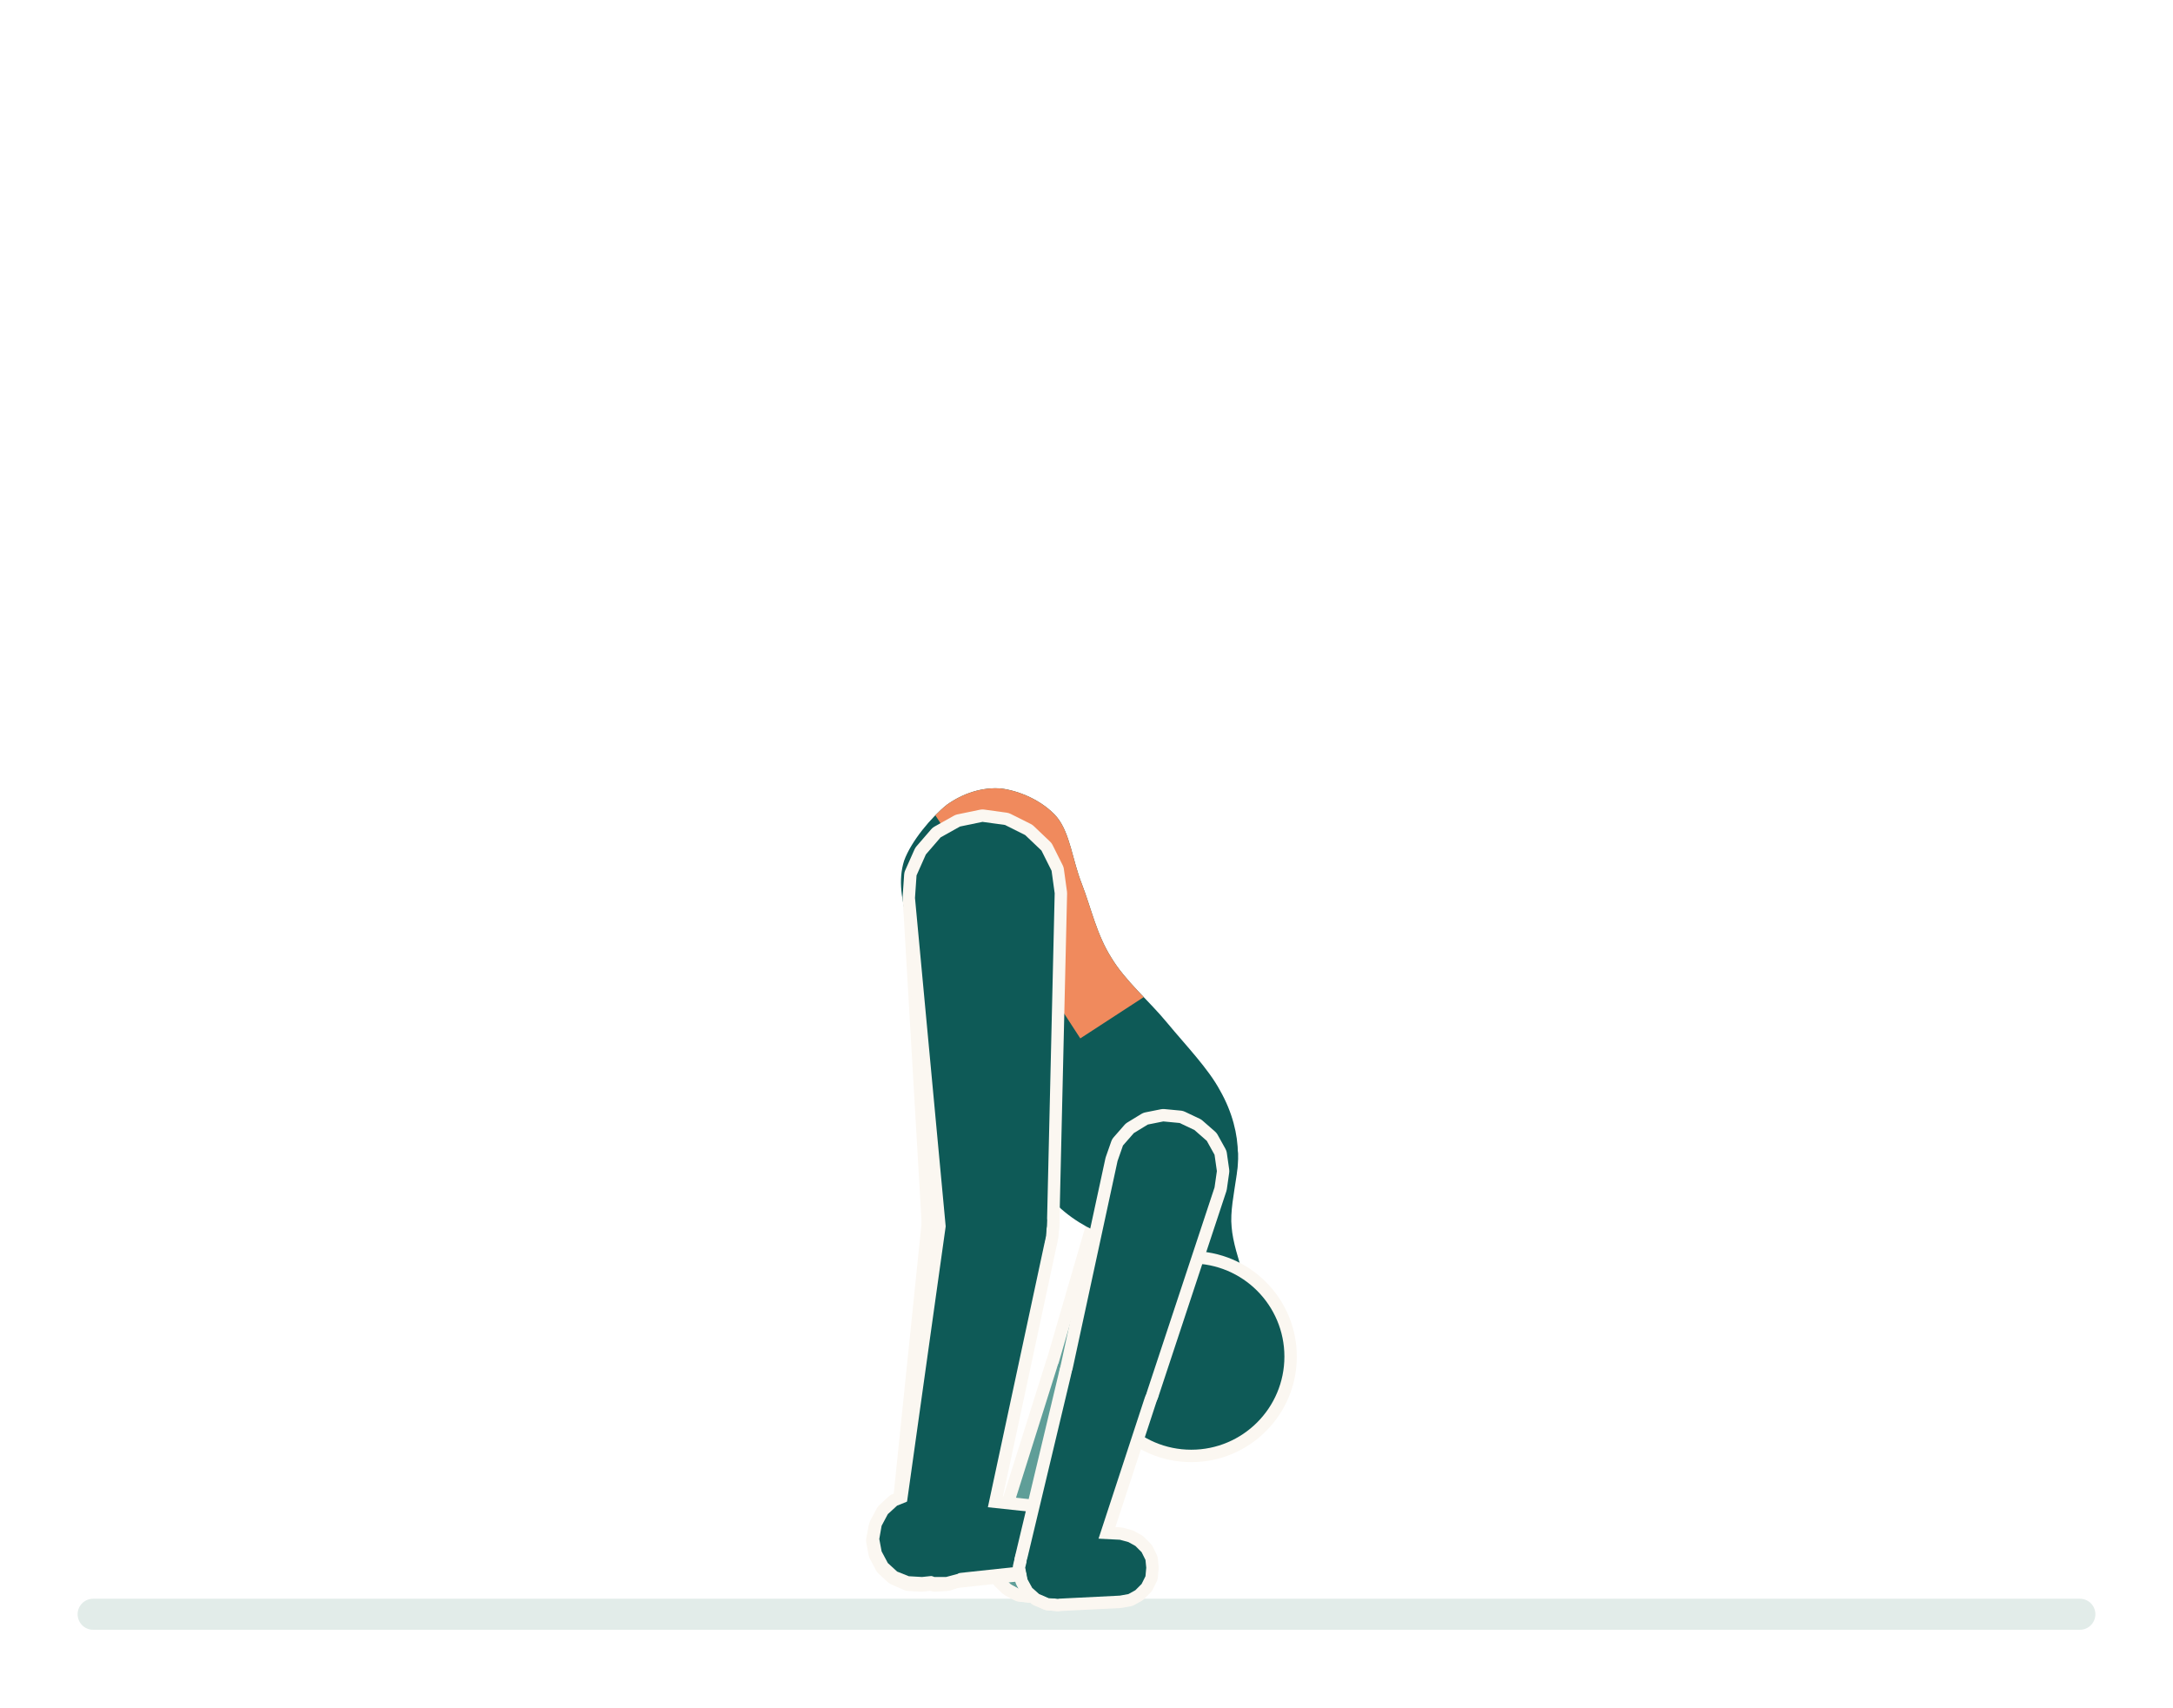
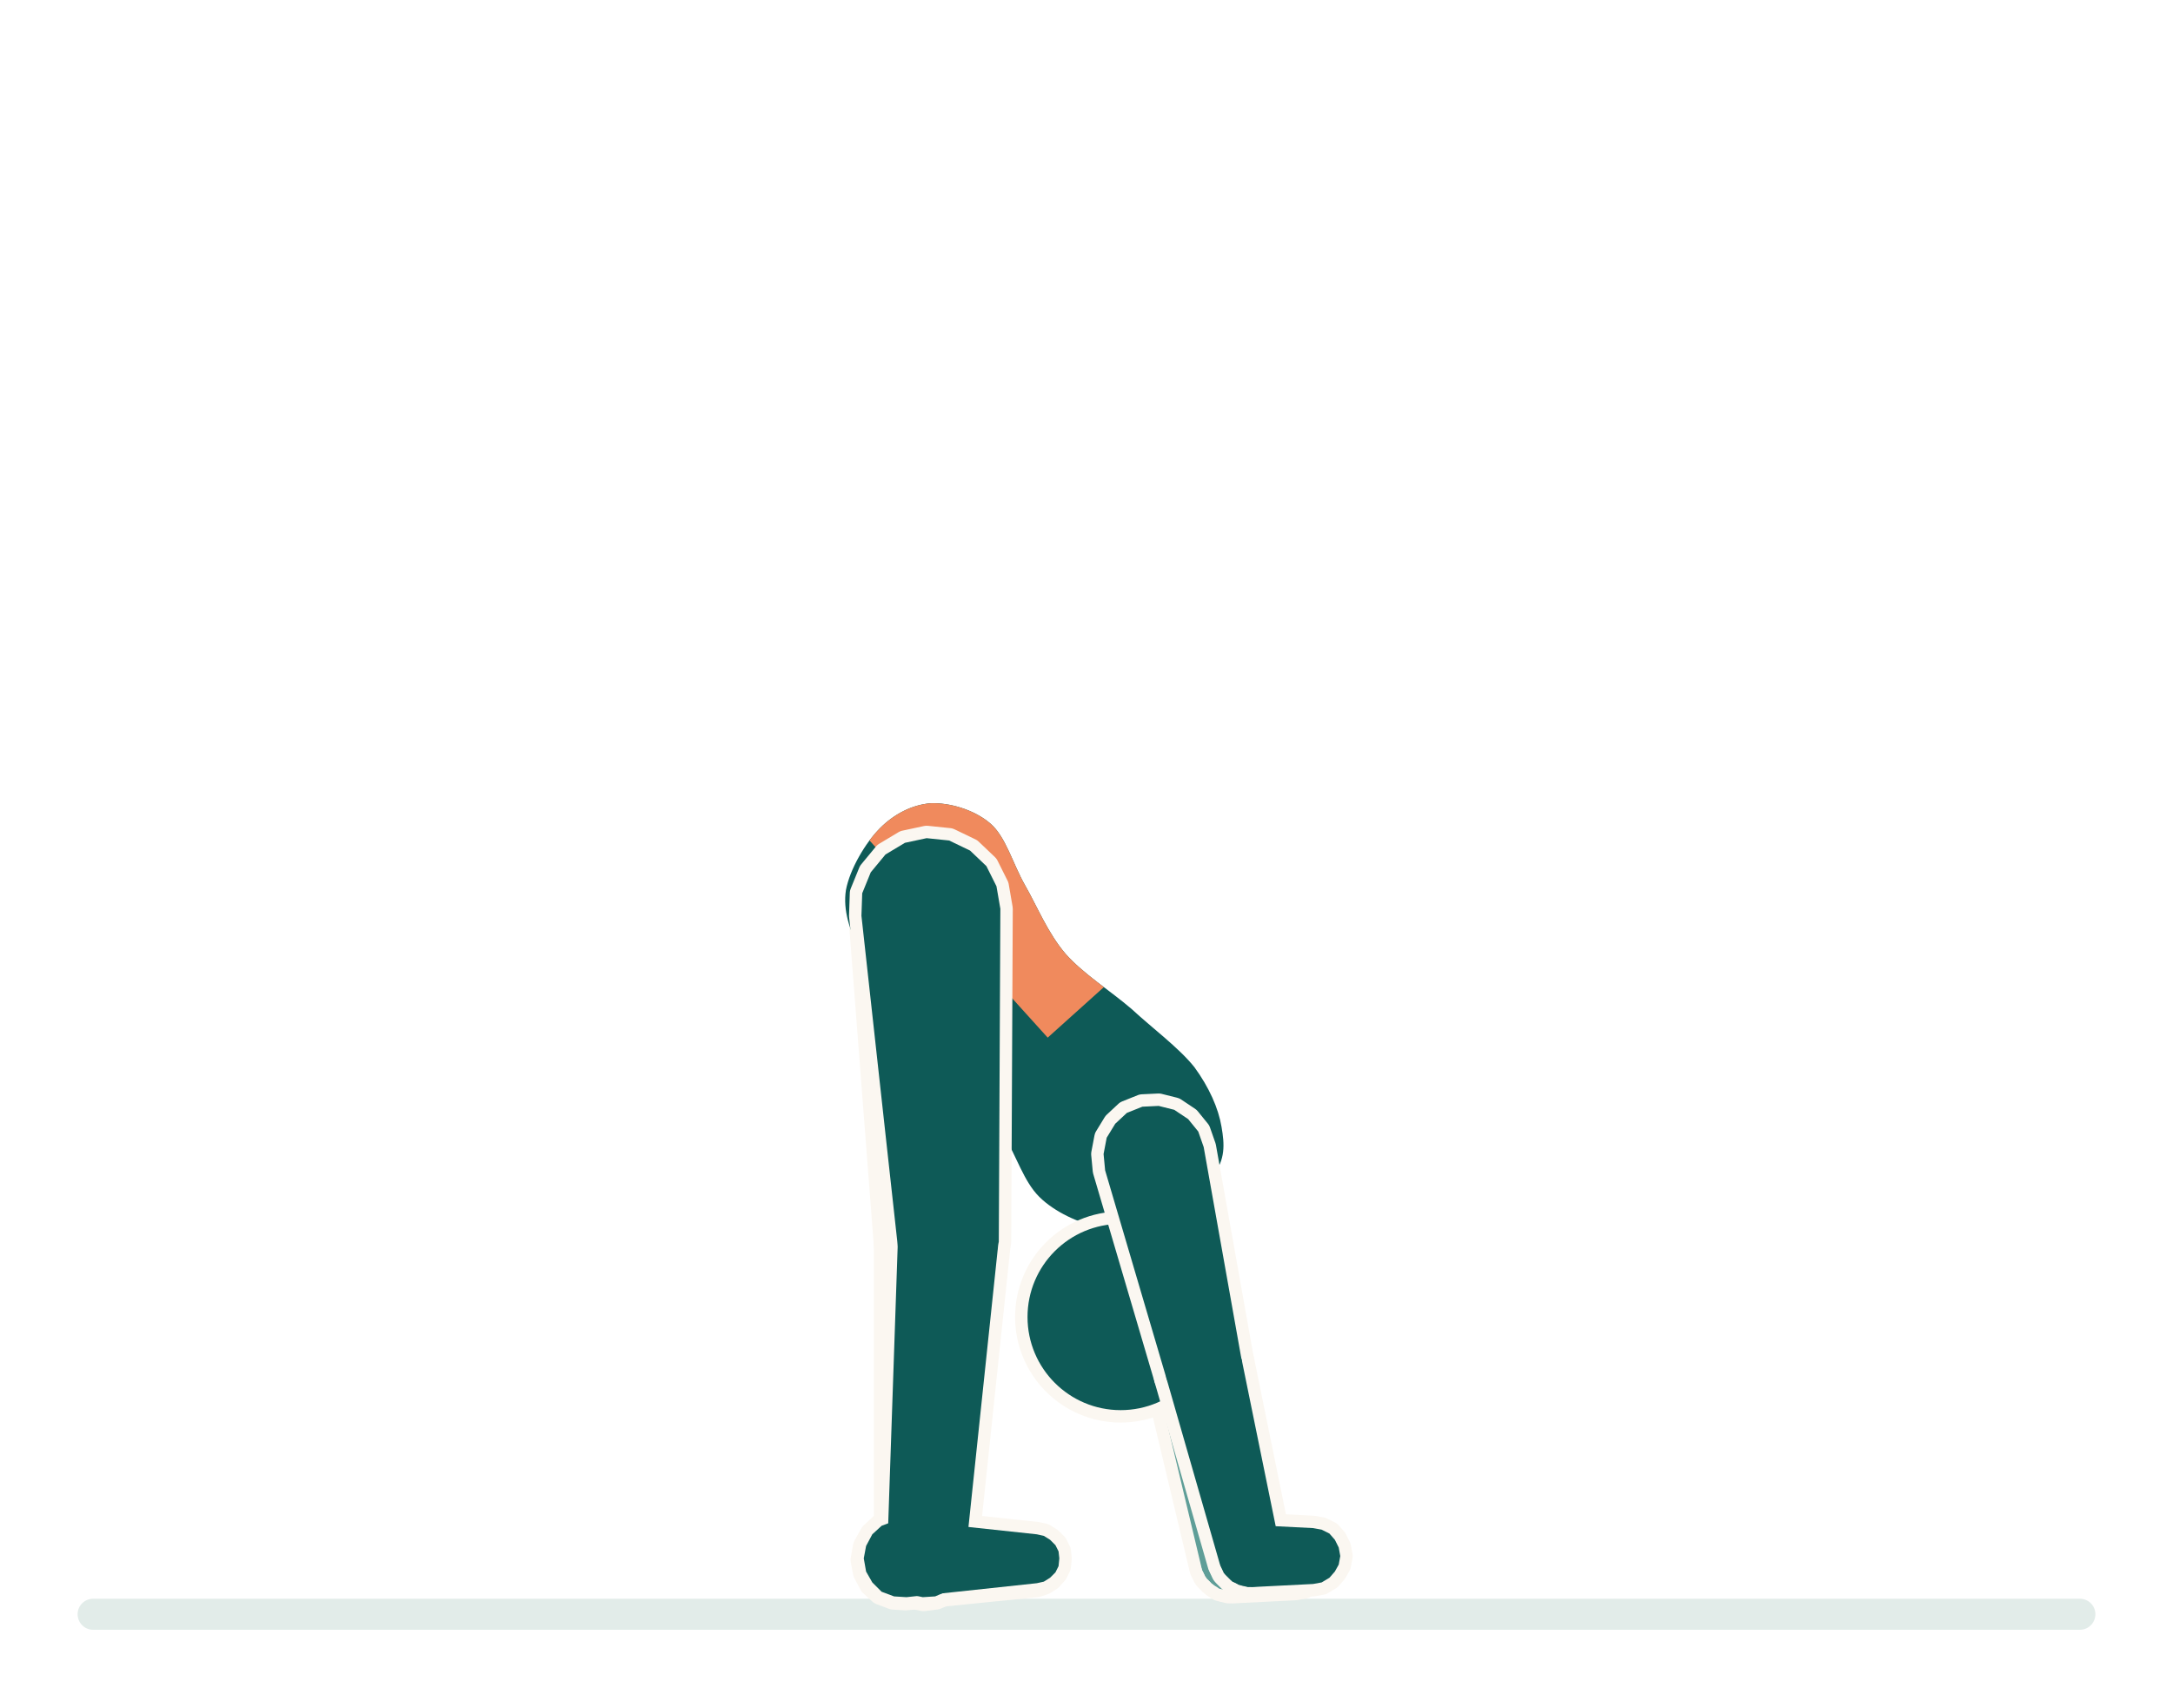
- <svg xmlns="http://www.w3.org/2000/svg" viewBox="-126.9 -114.9 280 220" width="280" height="220">
+ <svg xmlns="http://www.w3.org/2000/svg" viewBox="-119.9 -117 280 220" width="280" height="220">
  <defs>
    <clipPath id="ej-014-torso">
-       <path d="M21.7 44.4C19 45.1 17.1 44.9 14.9 44C12.6 43.1 9.7 41.2 8 38.9C6.3 36.6 5.9 33.3 4.8 30.3C3.6 27.3 2.7 23.7 1 20.8C-0.7 17.9 -3.5 15.8 -5.3 13C-7.1 10.2 -9.1 6.9 -9.9 4C-10.7 1.2 -11.2 -1.5 -10.4 -4C-9.5 -6.5 -6.9 -9.6 -4.9 -11.2C-2.8 -12.7 -0.3 -13.5 2.1 -13.3C4.5 -13 7.5 -11.7 9.3 -9.6C11 -7.5 11.3 -4 12.5 -1C13.7 2.1 14.4 5.5 16.3 8.5C18.1 11.5 21.2 14.1 23.5 16.9C25.9 19.8 28.8 22.8 30.3 25.6C31.9 28.4 32.6 31.3 32.6 33.7C32.6 36 32.4 38 30.6 39.8C28.8 41.5 24.3 43.7 21.7 44.4Z" />
+       <path d="M28.3 40.4C25.9 41.5 24 41.7 21.6 41.1C19.2 40.6 16 39.2 14 37.2C12 35.2 11.1 32 9.4 29.2C7.8 26.4 6.3 23 4.2 20.4C2.1 17.8 -1 16.1 -3.2 13.6C-5.4 11.2 -7.9 8.2 -9.1 5.5C-10.4 2.9 -11.3 0.3 -10.9 -2.3C-10.4 -5 -8.4 -8.4 -6.5 -10.3C-4.7 -12.1 -2.4 -13.3 0 -13.5C2.4 -13.6 5.6 -12.7 7.7 -10.9C9.7 -9.2 10.6 -5.7 12.2 -2.9C13.8 -0.1 15.1 3.2 17.4 5.9C19.7 8.5 23.1 10.6 25.9 13C28.6 15.5 32 18 34 20.5C35.9 23.1 37.1 25.8 37.5 28.2C37.9 30.5 38 32.4 36.4 34.5C34.9 36.5 30.8 39.3 28.3 40.4Z" />
    </clipPath>
    <clipPath id="ej-014-cuello">
-       <path d="M20.7 31.9C23.3 30.2 30.1 29.8 31.9 31.7C33.8 33.6 31.4 39.4 31.8 43.2C32.1 47.1 34.8 52 34 54.8C33.1 57.6 29 60 26.6 59.9C24.2 59.8 20.8 56.2 19.6 54.3C18.4 52.3 19.7 50.2 19.2 48.1C18.7 46 16.2 44.5 16.4 41.8C16.7 39.1 18.1 33.5 20.7 31.9Z" />
+       <path d="M25.4 28.2C27.7 26.2 35.1 24.6 36.5 26.3C37.9 28 34.4 34.2 33.9 38.4C33.4 42.6 35 49.3 33.4 51.7C31.8 54.1 26.5 53.9 24.5 52.7C22.4 51.5 21.2 46.2 20.9 44.5C20.7 42.7 22.6 43.2 22.9 42.2C23.2 41.2 22.3 41 22.8 38.7C23.2 36.4 23.1 30.3 25.4 28.2Z" />
    </clipPath>
  </defs>
-   <line x1="-114.9" y1="93.1" x2="141.1" y2="93.1" stroke="#E2ECE9" stroke-width="4" stroke-linecap="round" />
+   <line x1="-107.9" y1="91" x2="148.1" y2="91" stroke="#E2ECE9" stroke-width="4" stroke-linecap="round" />
  <g>
-     <path d="M18.8 64.4L18.1 65.7L16.9 66.7L15.6 67.3L14.1 67.5L12.6 67.2L11.2 66.5L10.2 65.4L9.5 64.1L9.2 62.6L9.4 61.1L17.2 34.3L18.1 32.4L19.5 30.8L21.4 29.9L23.5 29.6L25.6 29.9L27.4 30.9L28.8 32.5L29.7 34.4L29.9 36.5L29.4 38.5Z" fill="#FBF7F1" stroke="#FBF7F1" stroke-width="3.2" stroke-linejoin="round" />
-     <path d="M9.4 87.5L8.8 88.6L7.9 89.4L6.8 89.9L5.6 90L4.4 89.8L3.3 89.2L2.4 88.3L1.9 87.2L1.7 86L1.9 84.8L9.4 61L10.2 59.6L11.3 58.4L12.7 57.7L14.3 57.5L15.9 57.8L17.3 58.6L18.4 59.8L19 61.2L19.2 62.8L18.8 64.4Z" fill="#FBF7F1" stroke="#FBF7F1" stroke-width="3.2" stroke-linejoin="round" />
-     <path d="M13.9 82.4L15 82.6L15.9 83.2L16.7 84L17.2 84.9L17.3 86L17.2 87.1L16.7 88.1L15.9 88.9L15 89.4L13.9 89.6L5.9 90L4.6 89.9L3.5 89.3L2.5 88.4L1.9 87.3L1.7 86L1.9 84.7L2.5 83.6L3.5 82.7L4.6 82.2L5.9 82Z" fill="#FBF7F1" stroke="#FBF7F1" stroke-width="3.2" stroke-linejoin="round" />
-     <path d="M18.8 64.4L18.1 65.7L16.9 66.7L15.6 67.3L14.1 67.5L12.6 67.2L11.2 66.5L10.2 65.4L9.5 64.1L9.2 62.6L9.4 61.1L17.2 34.3L18.1 32.4L19.5 30.8L21.4 29.9L23.5 29.6L25.6 29.9L27.4 30.9L28.8 32.5L29.7 34.4L29.9 36.5L29.4 38.5Z" fill="#5F9E98" />
-     <path d="M9.4 87.5L8.8 88.6L7.9 89.4L6.8 89.9L5.6 90L4.4 89.8L3.3 89.2L2.4 88.3L1.9 87.2L1.7 86L1.9 84.8L9.4 61L10.2 59.6L11.3 58.4L12.7 57.7L14.3 57.5L15.9 57.8L17.3 58.6L18.4 59.8L19 61.2L19.2 62.8L18.8 64.4Z" fill="#5F9E98" />
-     <path d="M13.9 82.4L15 82.6L15.9 83.2L16.7 84L17.2 84.9L17.3 86L17.2 87.1L16.7 88.1L15.9 88.9L15 89.4L13.9 89.6L5.9 90L4.6 89.9L3.5 89.3L2.5 88.4L1.9 87.3L1.7 86L1.9 84.7L2.5 83.6L3.5 82.7L4.6 82.2L5.9 82Z" fill="#5F9E98" />
+     <path d="M38.9 58.8L38.9 60.3L38.4 61.8L37.5 63L36.3 63.9L34.9 64.4L33.4 64.4L31.9 64L30.6 63.2L29.7 62.1L29.1 60.7L22.5 33.5L22.3 31.4L22.8 29.4L24 27.6L25.6 26.3L27.6 25.6L29.7 25.5L31.7 26.1L33.4 27.4L34.6 29.1L35.2 31.1Z" fill="#FBF7F1" stroke="#FBF7F1" stroke-width="3.2" stroke-linejoin="round" />
+     <path d="M42.8 83.4L42.8 84.6L42.4 85.8L41.7 86.8L40.7 87.5L39.6 87.9L38.4 88L37.2 87.7L36.2 87L35.4 86.1L34.9 84.9L29.1 60.6L29 59L29.4 57.5L30.2 56.1L31.5 55.1L33 54.6L34.6 54.5L36.1 55L37.4 55.9L38.4 57.2L38.9 58.7Z" fill="#FBF7F1" stroke="#FBF7F1" stroke-width="3.2" stroke-linejoin="round" />
+     <path d="M47 80.4L48.1 80.6L49 81.1L49.8 81.9L50.2 82.9L50.4 84L50.2 85.1L49.8 86.1L49 86.8L48.1 87.4L47 87.6L39 88L37.7 87.8L36.6 87.3L35.6 86.4L35 85.3L34.8 84L35 82.7L35.6 81.6L36.6 80.7L37.7 80.1L39 80Z" fill="#FBF7F1" stroke="#FBF7F1" stroke-width="3.2" stroke-linejoin="round" />
+     <path d="M38.9 58.8L38.9 60.3L38.4 61.8L37.5 63L36.3 63.9L34.9 64.4L33.4 64.4L31.9 64L30.6 63.2L29.7 62.1L29.1 60.7L22.5 33.5L22.3 31.4L22.8 29.4L24 27.6L25.6 26.3L27.6 25.6L29.7 25.5L31.7 26.1L33.4 27.4L34.6 29.1L35.2 31.1Z" fill="#5F9E98" />
+     <path d="M42.8 83.4L42.8 84.6L42.4 85.8L41.7 86.8L40.7 87.5L39.6 87.9L38.4 88L37.2 87.7L36.2 87L35.4 86.1L34.9 84.9L29.1 60.6L29 59L29.4 57.5L30.2 56.1L31.5 55.1L33 54.6L34.6 54.5L36.1 55L37.4 55.9L38.4 57.2L38.9 58.7Z" fill="#5F9E98" />
+     <path d="M47 80.4L48.1 80.6L49 81.1L49.8 81.9L50.2 82.9L50.4 84L50.2 85.1L49.8 86.1L49 86.8L48.1 87.4L47 87.6L39 88L37.7 87.8L36.6 87.3L35.6 86.4L35 85.3L34.8 84L35 82.7L35.6 81.6L36.6 80.7L37.7 80.1L39 80Z" fill="#5F9E98" />
  </g>
  <g>
-     <path d="M6.5 43.4L6.1 45.3L5.1 47L3.7 48.3L1.9 49.2L0 49.5L-1.9 49.2L-3.7 48.3L-5.1 47L-6.1 45.3L-6.5 43.4L-9 0.5L-8.7 -2.4L-7.5 -5L-5.5 -7.2L-2.9 -8.5L0 -9L2.9 -8.5L5.5 -7.2L7.5 -5L8.7 -2.4L9 0.5Z" fill="#FBF7F1" stroke="#FBF7F1" stroke-width="3.2" stroke-linejoin="round" />
-     <path d="M-0.8 84.5L-1.3 85.9L-2.2 87.2L-3.4 88L-4.9 88.5L-6.4 88.6L-7.9 88.1L-9.1 87.2L-10.1 86L-10.6 84.6L-10.7 83.1L-6.5 42.3L-5.9 40.3L-4.8 38.6L-3.1 37.3L-1.2 36.6L0.9 36.6L2.9 37.2L4.6 38.4L5.8 40.1L6.4 42.1L6.4 44.1Z" fill="#FBF7F1" stroke="#FBF7F1" stroke-width="3.2" stroke-linejoin="round" />
-     <path d="M8.6 80.4L9.5 80.7L10.3 81.1L11 81.8L11.4 82.7L11.5 83.6L11.4 84.5L11 85.4L10.3 86.1L9.5 86.5L8.6 86.8L-8.2 88.6L-9.8 88.5L-11.4 87.8L-12.6 86.7L-13.4 85.2L-13.7 83.6L-13.4 82L-12.6 80.5L-11.4 79.4L-9.8 78.7L-8.2 78.6Z" fill="#FBF7F1" stroke="#FBF7F1" stroke-width="3.2" stroke-linejoin="round" />
-     <path d="M6.5 43.4L6.1 45.3L5.1 47L3.7 48.3L1.9 49.2L0 49.5L-1.9 49.2L-3.7 48.3L-5.1 47L-6.1 45.3L-6.5 43.4L-9 0.5L-8.7 -2.4L-7.5 -5L-5.5 -7.2L-2.9 -8.5L0 -9L2.9 -8.5L5.5 -7.2L7.5 -5L8.7 -2.4L9 0.5Z" fill="#5F9E98" />
-     <path d="M-0.8 84.5L-1.3 85.9L-2.2 87.2L-3.4 88L-4.9 88.5L-6.4 88.6L-7.9 88.1L-9.1 87.2L-10.1 86L-10.6 84.6L-10.7 83.1L-6.5 42.3L-5.9 40.3L-4.8 38.6L-3.1 37.3L-1.2 36.6L0.9 36.6L2.9 37.2L4.6 38.4L5.8 40.1L6.4 42.1L6.4 44.1Z" fill="#5F9E98" />
-     <path d="M8.6 80.4L9.5 80.7L10.3 81.1L11 81.8L11.4 82.7L11.5 83.6L11.4 84.5L11 85.4L10.3 86.1L9.5 86.5L8.6 86.8L-8.2 88.6L-9.8 88.5L-11.4 87.8L-12.6 86.7L-13.4 85.2L-13.7 83.6L-13.4 82L-12.6 80.5L-11.4 79.4L-9.8 78.7L-8.2 78.6Z" fill="#5F9E98" />
+     <path d="M7.2 43.3L6.9 45.2L5.9 46.9L4.5 48.3L2.8 49.2L0.9 49.5L-1.1 49.2L-2.9 48.4L-4.3 47.1L-5.3 45.4L-5.7 43.5L-9 0.7L-8.7 -2.2L-7.5 -4.9L-5.6 -7.1L-3 -8.5L-0.2 -9L2.7 -8.6L5.3 -7.3L7.4 -5.2L8.6 -2.5L9 0.4Z" fill="#FBF7F1" stroke="#FBF7F1" stroke-width="3.2" stroke-linejoin="round" />
+     <path d="M4.3 84.3L4 85.8L3.2 87.1L2.1 88.2L0.7 88.8L-0.9 89L-2.4 88.7L-3.7 88L-4.8 86.9L-5.4 85.5L-5.7 84L-5.7 43L-5.4 41L-4.5 39.1L-3 37.7L-1.1 36.8L1 36.5L3 36.9L4.8 37.9L6.2 39.5L7 41.4L7.2 43.5Z" fill="#FBF7F1" stroke="#FBF7F1" stroke-width="3.2" stroke-linejoin="round" />
+     <path d="M13.7 80.8L14.6 81L15.4 81.5L16 82.2L16.4 83L16.5 84L16.4 84.9L16 85.7L15.4 86.4L14.6 86.9L13.7 87.2L-3.2 88.9L-4.8 88.8L-6.4 88.2L-7.6 87.1L-8.4 85.6L-8.7 84L-8.4 82.3L-7.6 80.9L-6.4 79.7L-4.8 79.1L-3.2 79Z" fill="#FBF7F1" stroke="#FBF7F1" stroke-width="3.2" stroke-linejoin="round" />
+     <path d="M7.2 43.3L6.9 45.2L5.9 46.9L4.5 48.3L2.8 49.2L0.9 49.5L-1.1 49.2L-2.9 48.4L-4.3 47.1L-5.3 45.4L-5.7 43.5L-9 0.7L-8.7 -2.2L-7.5 -4.9L-5.6 -7.1L-3 -8.5L-0.2 -9L2.7 -8.6L5.3 -7.3L7.4 -5.2L8.6 -2.5L9 0.4Z" fill="#5F9E98" />
+     <path d="M4.3 84.3L4 85.8L3.2 87.1L2.1 88.2L0.7 88.8L-0.9 89L-2.4 88.7L-3.7 88L-4.8 86.9L-5.4 85.5L-5.7 84L-5.7 43L-5.4 41L-4.5 39.1L-3 37.7L-1.1 36.8L1 36.5L3 36.9L4.8 37.9L6.2 39.5L7 41.4L7.2 43.5Z" fill="#5F9E98" />
+     <path d="M13.7 80.8L14.6 81L15.4 81.5L16 82.2L16.4 83L16.5 84L16.4 84.9L16 85.7L15.4 86.4L14.6 86.9L13.7 87.2L-3.2 88.9L-4.8 88.8L-6.4 88.2L-7.6 87.1L-8.4 85.6L-8.7 84L-8.4 82.3L-7.6 80.9L-6.4 79.7L-4.8 79.1L-3.2 79Z" fill="#5F9E98" />
  </g>
-   <path d="M21.7 44.4C19 45.1 17.1 44.9 14.9 44C12.6 43.1 9.7 41.2 8 38.9C6.3 36.6 5.9 33.3 4.8 30.3C3.6 27.3 2.7 23.7 1 20.8C-0.7 17.9 -3.5 15.8 -5.3 13C-7.1 10.2 -9.1 6.9 -9.9 4C-10.7 1.2 -11.2 -1.5 -10.4 -4C-9.5 -6.5 -6.9 -9.6 -4.9 -11.2C-2.8 -12.7 -0.3 -13.5 2.1 -13.3C4.5 -13 7.5 -11.7 9.3 -9.6C11 -7.5 11.3 -4 12.5 -1C13.7 2.1 14.4 5.5 16.3 8.5C18.1 11.5 21.2 14.1 23.5 16.9C25.9 19.8 28.8 22.8 30.3 25.6C31.9 28.4 32.6 31.3 32.6 33.7C32.6 36 32.4 38 30.6 39.8C28.8 41.5 24.3 43.7 21.7 44.4Z" fill="#0E5A57" />
-   <path d="M20.7 31.9C23.3 30.2 30.1 29.8 31.9 31.7C33.8 33.6 31.4 39.4 31.8 43.2C32.1 47.1 34.8 52 34 54.8C33.1 57.6 29 60 26.6 59.9C24.2 59.8 20.8 56.2 19.6 54.3C18.4 52.3 19.7 50.2 19.2 48.1C18.7 46 16.2 44.5 16.4 41.8C16.7 39.1 18.1 33.5 20.7 31.9Z" fill="#0E5A57" />
-   <path d="M26.7 -32.3L45.8 -2.9L12.3 18.9L-6.8 -10.5Z" fill="#F08A5D" clip-path="url(#ej-014-torso)" />
-   <circle cx="26.6" cy="59.9" r="12" fill="#0E5A57" stroke="#FBF7F1" stroke-width="3.2" paint-order="stroke" />
+   <path d="M28.3 40.4C25.9 41.5 24 41.7 21.6 41.1C19.2 40.6 16 39.2 14 37.2C12 35.2 11.1 32 9.4 29.2C7.8 26.4 6.3 23 4.2 20.4C2.1 17.8 -1 16.1 -3.2 13.6C-5.4 11.2 -7.9 8.2 -9.1 5.5C-10.4 2.9 -11.3 0.3 -10.9 -2.3C-10.4 -5 -8.4 -8.4 -6.5 -10.3C-4.7 -12.1 -2.4 -13.3 0 -13.5C2.4 -13.6 5.6 -12.7 7.7 -10.9C9.7 -9.2 10.6 -5.7 12.2 -2.9C13.8 -0.1 15.1 3.2 17.4 5.9C19.7 8.5 23.1 10.6 25.9 13C28.6 15.5 32 18 34 20.5C35.9 23.1 37.1 25.8 37.5 28.2C37.9 30.5 38 32.4 36.4 34.5C34.9 36.5 30.8 39.3 28.3 40.4Z" fill="#0E5A57" />
+   <path d="M25.4 28.2C27.7 26.2 35.1 24.6 36.5 26.3C37.9 28 34.4 34.2 33.9 38.4C33.4 42.6 35 49.3 33.4 51.7C31.8 54.1 26.5 53.9 24.5 52.7C22.4 51.5 21.2 46.2 20.9 44.5C20.7 42.7 22.6 43.2 22.9 42.2C23.2 41.2 22.3 41 22.8 38.7C23.2 36.4 23.1 30.3 25.4 28.2Z" fill="#0E5A57" />
+   <path d="M21.4 -36.1L44.8 -10L15.1 16.7L-8.4 -9.3Z" fill="#F08A5D" clip-path="url(#ej-014-torso)" />
+   <circle cx="24.5" cy="52.7" r="12" fill="#0E5A57" stroke="#FBF7F1" stroke-width="3.2" paint-order="stroke" />
  <g>
-     <path d="M8 43.1L7.7 45.1L6.8 46.8L5.4 48.2L3.7 49.1L1.7 49.5L-0.2 49.2L-2 48.4L-3.5 47.2L-4.5 45.5L-5 43.6L-9 0.8L-8.8 -2.1L-7.6 -4.8L-5.7 -7L-3.2 -8.4L-0.3 -9L2.6 -8.6L5.2 -7.3L7.3 -5.3L8.6 -2.7L9 0.2Z" fill="#FBF7F1" stroke="#FBF7F1" stroke-width="3.2" stroke-linejoin="round" />
-     <path d="M-0.7 84.4L-1.3 85.8L-2.2 87L-3.5 87.9L-5 88.3L-6.5 88.3L-7.9 87.8L-9.2 86.9L-10.1 85.6L-10.5 84.2L-10.6 82.7L-4.9 42.1L-4.3 40.1L-3.1 38.4L-1.4 37.2L0.5 36.5L2.6 36.6L4.6 37.3L6.2 38.5L7.4 40.3L8 42.3L7.9 44.3Z" fill="#FBF7F1" stroke="#FBF7F1" stroke-width="3.2" stroke-linejoin="round" />
-     <path d="M8.7 80.2L9.6 80.4L10.4 80.9L11 81.6L11.4 82.4L11.6 83.4L11.4 84.3L11 85.1L10.4 85.8L9.6 86.3L8.7 86.5L-8.1 88.3L-9.8 88.2L-11.3 87.6L-12.5 86.5L-13.3 85L-13.6 83.4L-13.3 81.7L-12.5 80.2L-11.3 79.1L-9.8 78.5L-8.1 78.4Z" fill="#FBF7F1" stroke="#FBF7F1" stroke-width="3.2" stroke-linejoin="round" />
-     <path d="M8 43.1L7.7 45.1L6.8 46.8L5.4 48.2L3.7 49.1L1.7 49.5L-0.2 49.2L-2 48.4L-3.5 47.2L-4.5 45.5L-5 43.6L-9 0.8L-8.8 -2.1L-7.6 -4.8L-5.7 -7L-3.2 -8.4L-0.3 -9L2.6 -8.6L5.2 -7.3L7.3 -5.3L8.6 -2.7L9 0.2Z" fill="#0E5A57" />
-     <path d="M-0.7 84.4L-1.3 85.8L-2.2 87L-3.5 87.9L-5 88.3L-6.5 88.3L-7.9 87.8L-9.2 86.9L-10.1 85.6L-10.5 84.2L-10.6 82.7L-4.9 42.1L-4.3 40.1L-3.1 38.4L-1.4 37.2L0.5 36.5L2.6 36.6L4.6 37.3L6.2 38.5L7.4 40.3L8 42.3L7.9 44.3Z" fill="#0E5A57" />
-     <path d="M8.7 80.2L9.6 80.4L10.4 80.9L11 81.6L11.4 82.4L11.6 83.4L11.4 84.3L11 85.1L10.4 85.8L9.6 86.3L8.7 86.5L-8.1 88.3L-9.8 88.2L-11.3 87.6L-12.5 86.5L-13.3 85L-13.6 83.4L-13.3 81.7L-12.5 80.2L-11.3 79.1L-9.8 78.5L-8.1 78.4Z" fill="#0E5A57" />
+     <path d="M8.8 43L8.4 44.9L7.6 46.7L6.2 48.1L4.5 49L2.6 49.4L0.6 49.2L-1.2 48.5L-2.7 47.2L-3.7 45.6L-4.2 43.7L-8.9 1L-8.8 -1.9L-7.7 -4.6L-5.8 -6.9L-3.3 -8.4L-0.5 -9L2.4 -8.7L5.1 -7.4L7.2 -5.4L8.5 -2.8L9 0.1Z" fill="#FBF7F1" stroke="#FBF7F1" stroke-width="3.2" stroke-linejoin="round" />
+     <path d="M4.4 84.4L4 85.8L3.1 87.1L2 88.1L0.6 88.7L-1 88.8L-2.4 88.5L-3.8 87.7L-4.8 86.6L-5.4 85.2L-5.6 83.7L-4.2 42.7L-3.8 40.7L-2.8 38.9L-1.3 37.5L0.6 36.6L2.7 36.5L4.7 36.9L6.5 38L7.8 39.6L8.6 41.6L8.7 43.6Z" fill="#FBF7F1" stroke="#FBF7F1" stroke-width="3.2" stroke-linejoin="round" />
+     <path d="M13.7 80.7L14.6 80.9L15.4 81.4L16.1 82.1L16.5 82.9L16.6 83.8L16.5 84.8L16.1 85.6L15.4 86.3L14.6 86.8L13.7 87L-3.1 88.8L-4.7 88.7L-6.3 88.1L-7.5 86.9L-8.3 85.5L-8.6 83.8L-8.3 82.2L-7.5 80.7L-6.3 79.6L-4.7 79L-3.1 78.9Z" fill="#FBF7F1" stroke="#FBF7F1" stroke-width="3.2" stroke-linejoin="round" />
+     <path d="M8.8 43L8.4 44.9L7.6 46.7L6.2 48.1L4.5 49L2.6 49.4L0.6 49.2L-1.2 48.5L-2.7 47.2L-3.7 45.6L-4.2 43.7L-8.9 1L-8.8 -1.9L-7.7 -4.6L-5.8 -6.9L-3.3 -8.4L-0.5 -9L2.4 -8.7L5.1 -7.4L7.2 -5.4L8.5 -2.8L9 0.1Z" fill="#0E5A57" />
+     <path d="M4.4 84.4L4 85.8L3.1 87.1L2 88.1L0.6 88.7L-1 88.8L-2.4 88.5L-3.8 87.7L-4.8 86.6L-5.4 85.2L-5.6 83.7L-4.2 42.7L-3.8 40.7L-2.8 38.9L-1.3 37.5L0.6 36.6L2.7 36.5L4.7 36.9L6.5 38L7.8 39.6L8.6 41.6L8.7 43.6Z" fill="#0E5A57" />
+     <path d="M13.7 80.7L14.6 80.9L15.4 81.4L16.1 82.1L16.5 82.9L16.6 83.8L16.5 84.8L16.1 85.6L15.4 86.3L14.6 86.8L13.7 87L-3.1 88.8L-4.7 88.7L-6.3 88.1L-7.5 86.9L-8.3 85.5L-8.6 83.8L-8.3 82.2L-7.5 80.7L-6.3 79.6L-4.7 79L-3.1 78.9Z" fill="#0E5A57" />
  </g>
  <g>
-     <path d="M20.8 64.7L20.1 66L19.1 67.1L17.8 67.8L16.3 68.1L14.8 67.9L13.4 67.3L12.3 66.3L11.5 65L11.1 63.5L11.2 62L17.1 34.7L17.8 32.7L19.2 31.1L21 30L23 29.6L25.1 29.8L27 30.7L28.6 32.1L29.6 33.9L29.9 36L29.6 38.1Z" fill="#FBF7F1" stroke="#FBF7F1" stroke-width="3.2" stroke-linejoin="round" />
-     <path d="M13 88.4L12.5 89.5L11.6 90.3L10.6 90.9L9.4 91.1L8.2 91L7 90.5L6.1 89.7L5.5 88.6L5.3 87.4L5.4 86.2L11.2 61.9L11.8 60.4L12.9 59.2L14.3 58.4L15.9 58.1L17.5 58.3L18.9 59L20.1 60.1L20.8 61.5L21.1 63.1L20.8 64.6Z" fill="#FBF7F1" stroke="#FBF7F1" stroke-width="3.2" stroke-linejoin="round" />
-     <path d="M17.4 83.5L18.5 83.8L19.4 84.3L20.2 85.1L20.7 86.1L20.8 87.1L20.7 88.2L20.2 89.2L19.4 90L18.5 90.5L17.4 90.7L9.4 91.1L8.2 91L7 90.4L6.1 89.5L5.5 88.4L5.2 87.1L5.5 85.9L6.1 84.7L7 83.8L8.2 83.3L9.4 83.1Z" fill="#FBF7F1" stroke="#FBF7F1" stroke-width="3.2" stroke-linejoin="round" />
-     <path d="M20.8 64.7L20.1 66L19.1 67.1L17.8 67.8L16.3 68.1L14.8 67.9L13.4 67.3L12.3 66.3L11.5 65L11.1 63.5L11.2 62L17.1 34.7L17.8 32.7L19.2 31.1L21 30L23 29.6L25.1 29.8L27 30.7L28.6 32.1L29.6 33.9L29.9 36L29.6 38.1Z" fill="#0E5A57" />
-     <path d="M13 88.4L12.5 89.5L11.6 90.3L10.6 90.9L9.4 91.1L8.2 91L7 90.5L6.1 89.7L5.5 88.6L5.3 87.4L5.4 86.2L11.2 61.9L11.8 60.4L12.9 59.2L14.3 58.4L15.9 58.1L17.5 58.3L18.9 59L20.1 60.1L20.8 61.5L21.1 63.1L20.8 64.6Z" fill="#0E5A57" />
-     <path d="M17.4 83.5L18.5 83.8L19.4 84.3L20.2 85.1L20.7 86.1L20.8 87.1L20.7 88.2L20.2 89.2L19.4 90L18.5 90.5L17.4 90.7L9.4 91.1L8.2 91L7 90.4L6.1 89.5L5.5 88.4L5.2 87.1L5.5 85.9L6.1 84.7L7 83.8L8.2 83.3L9.4 83.1Z" fill="#0E5A57" />
+     <path d="M40.1 58.3L40.1 59.8L39.7 61.3L38.9 62.6L37.7 63.5L36.3 64.1L34.8 64.2L33.4 63.9L32 63.1L31 62L30.4 60.6L22.5 33.8L22.3 31.7L22.7 29.6L23.8 27.8L25.3 26.4L27.3 25.6L29.4 25.5L31.4 26L33.2 27.2L34.5 28.8L35.2 30.8Z" fill="#FBF7F1" stroke="#FBF7F1" stroke-width="3.2" stroke-linejoin="round" />
+     <path d="M45.1 82.7L45.1 83.9L44.8 85.1L44.2 86.1L43.2 86.9L42.1 87.4L40.9 87.5L39.7 87.2L38.7 86.6L37.8 85.7L37.3 84.6L30.4 60.6L30.2 59L30.5 57.4L31.3 56L32.5 55L34 54.4L35.6 54.2L37.1 54.6L38.5 55.5L39.5 56.7L40.1 58.2Z" fill="#FBF7F1" stroke="#FBF7F1" stroke-width="3.2" stroke-linejoin="round" />
+     <path d="M49.3 79.9L50.4 80.1L51.4 80.6L52.1 81.4L52.6 82.4L52.8 83.5L52.6 84.6L52.1 85.5L51.4 86.3L50.4 86.9L49.3 87.1L41.4 87.5L40.1 87.3L38.9 86.8L38 85.9L37.4 84.8L37.2 83.5L37.4 82.2L38 81.1L38.9 80.2L40.1 79.6L41.4 79.5Z" fill="#FBF7F1" stroke="#FBF7F1" stroke-width="3.2" stroke-linejoin="round" />
+     <path d="M40.1 58.3L40.1 59.8L39.7 61.3L38.9 62.6L37.7 63.5L36.3 64.1L34.8 64.2L33.4 63.9L32 63.1L31 62L30.4 60.6L22.5 33.8L22.3 31.7L22.7 29.6L23.8 27.8L25.3 26.4L27.3 25.6L29.4 25.5L31.4 26L33.2 27.2L34.5 28.8L35.2 30.8Z" fill="#0E5A57" />
+     <path d="M45.1 82.7L45.1 83.9L44.8 85.1L44.2 86.1L43.2 86.9L42.1 87.4L40.9 87.5L39.7 87.2L38.7 86.6L37.8 85.7L37.3 84.6L30.4 60.6L30.2 59L30.5 57.4L31.3 56L32.5 55L34 54.4L35.6 54.2L37.1 54.6L38.5 55.5L39.5 56.7L40.1 58.2Z" fill="#0E5A57" />
+     <path d="M49.3 79.9L50.4 80.1L51.4 80.6L52.1 81.4L52.6 82.4L52.8 83.5L52.6 84.6L52.1 85.5L51.4 86.3L50.4 86.9L49.3 87.1L41.4 87.5L40.1 87.3L38.9 86.8L38 85.9L37.4 84.8L37.2 83.5L37.4 82.2L38 81.1L38.9 80.2L40.1 79.6L41.4 79.5Z" fill="#0E5A57" />
  </g>
</svg>
